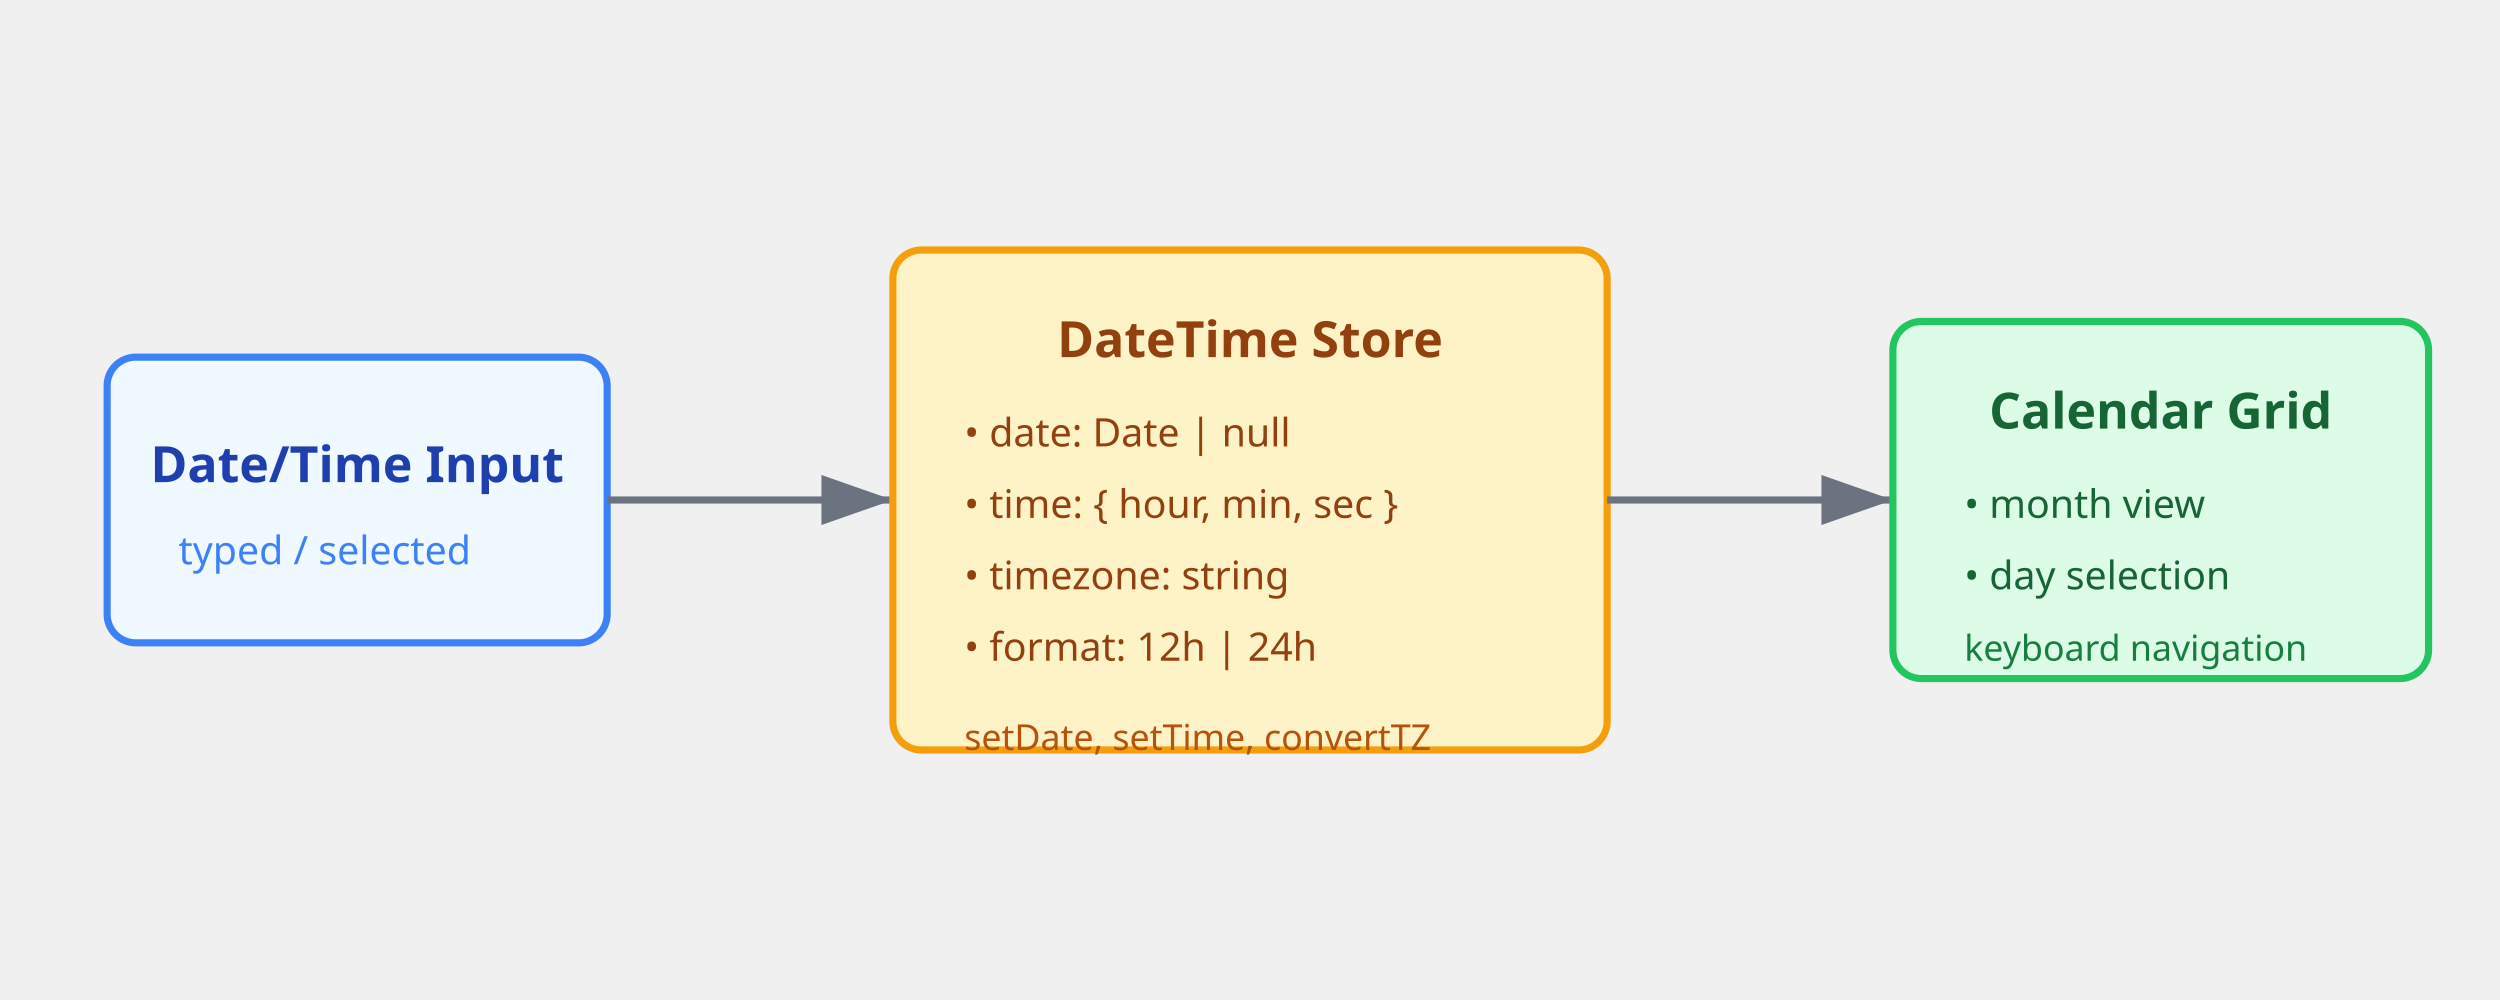
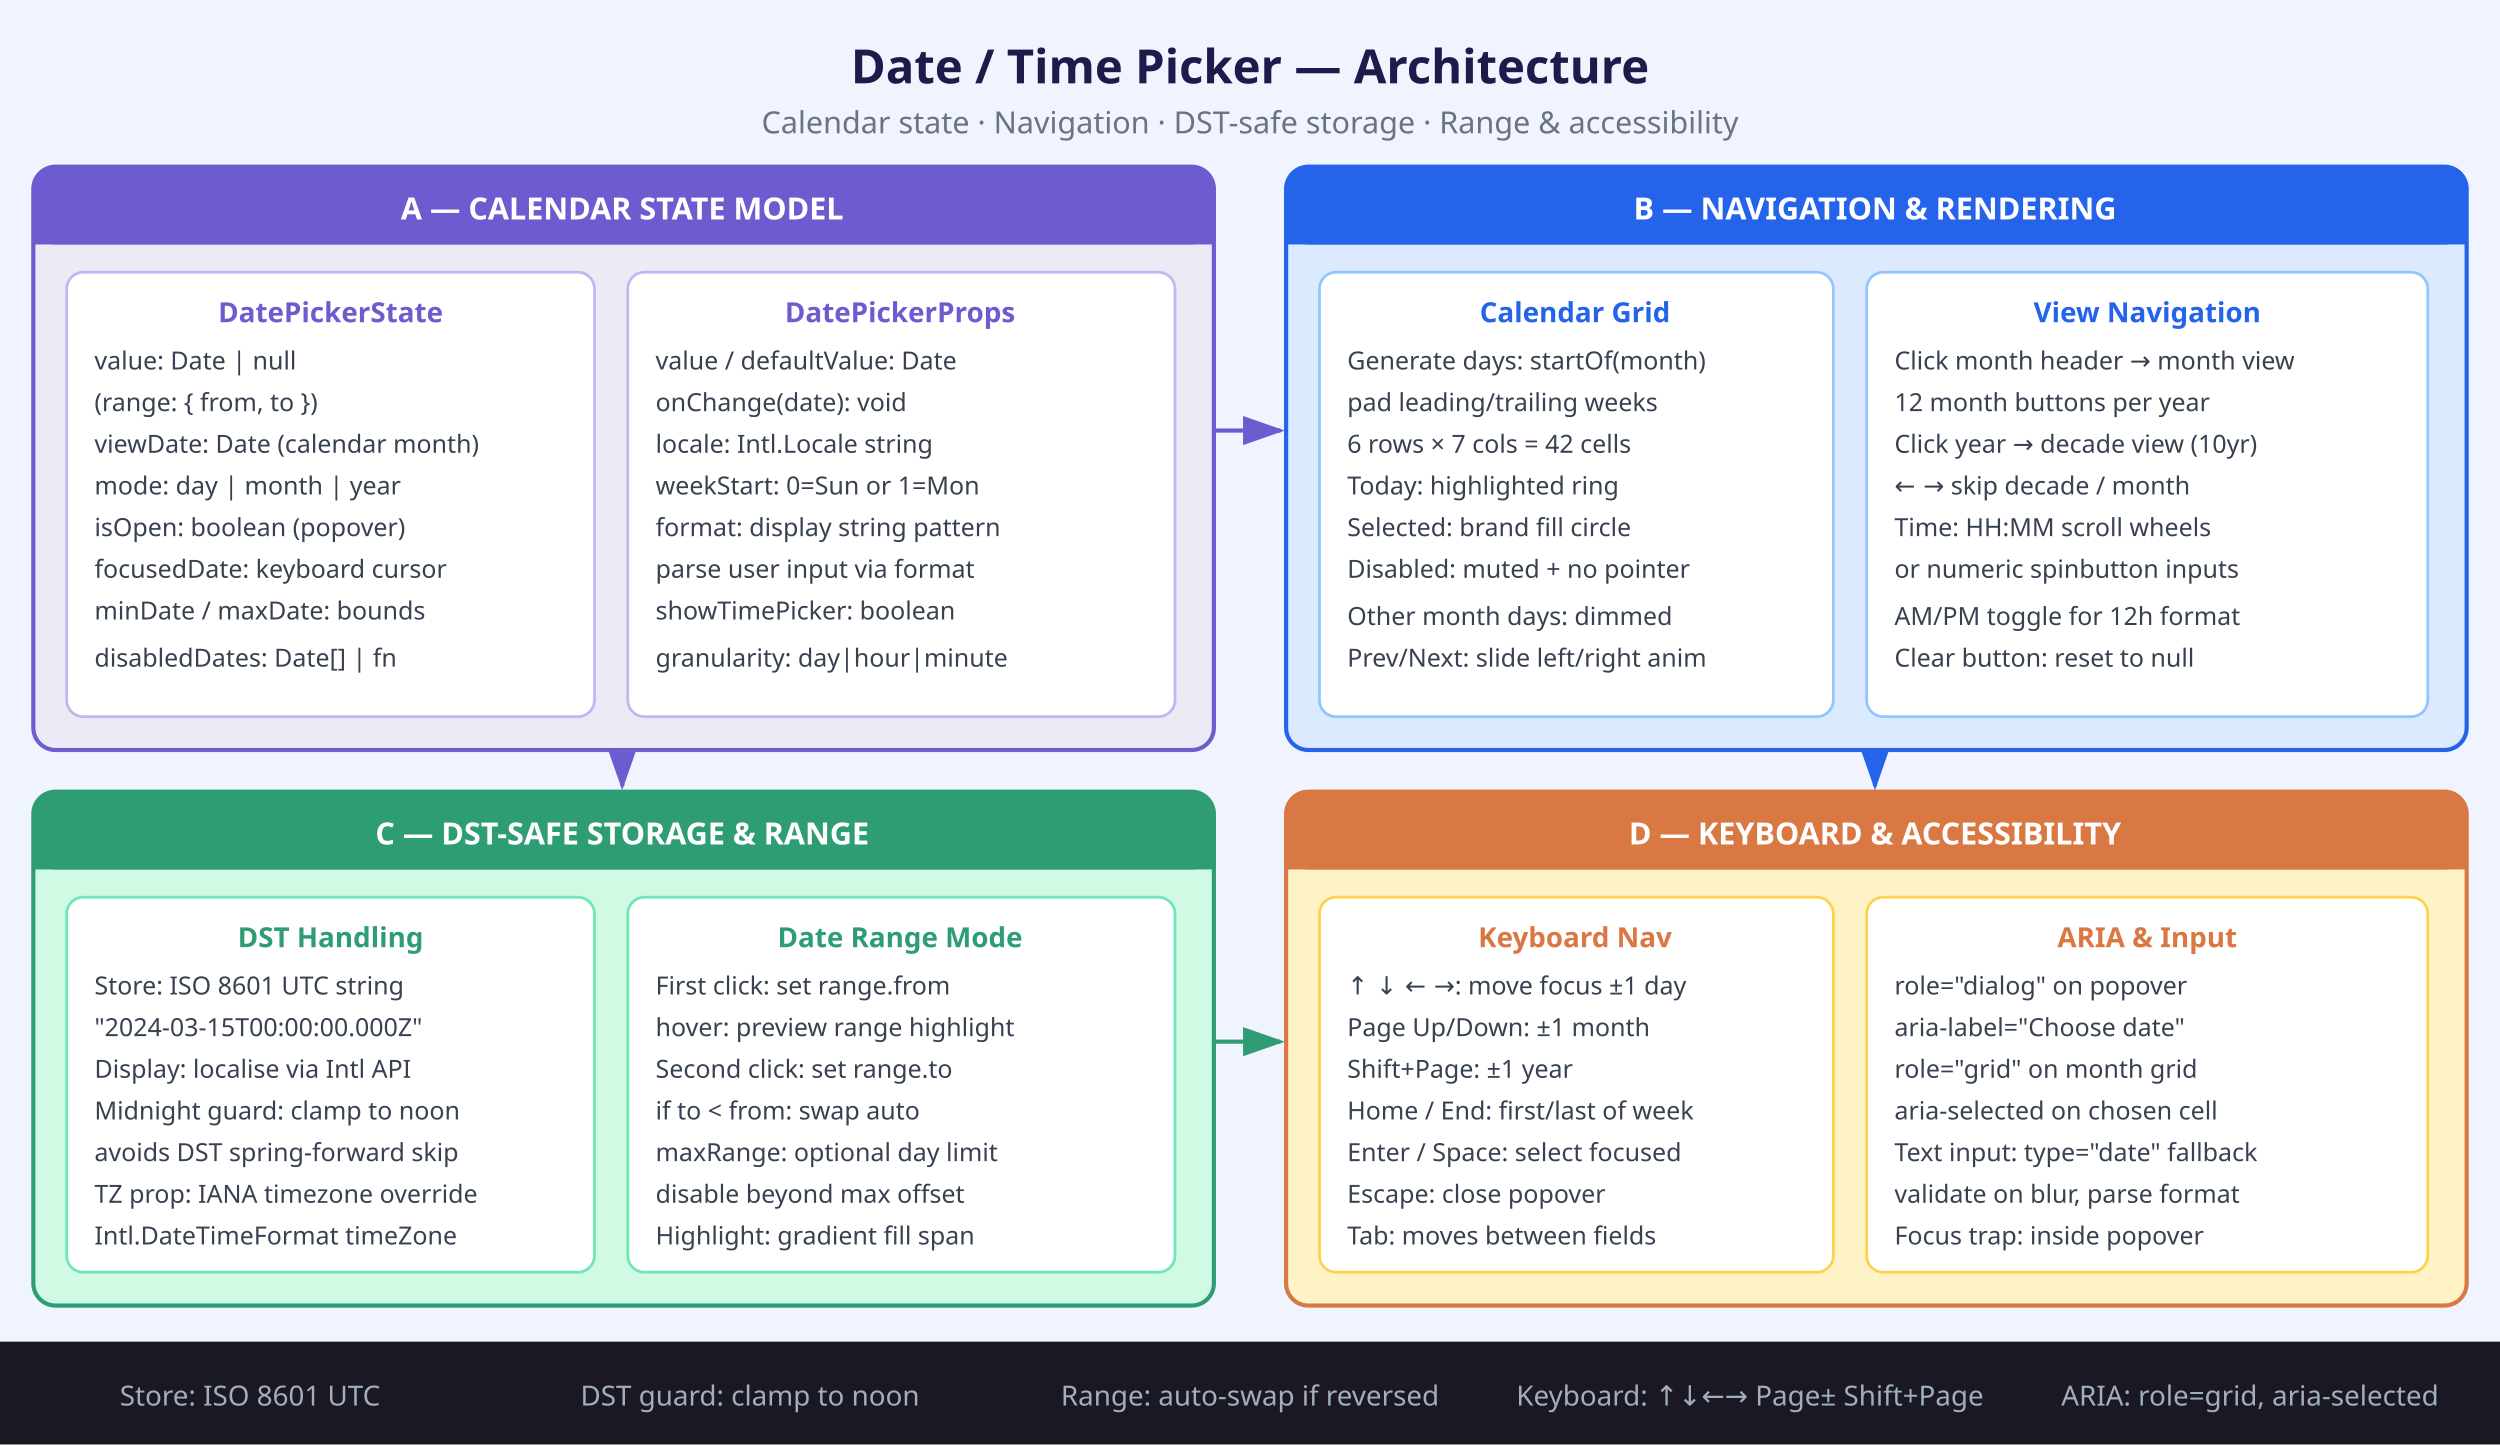
- <svg xmlns="http://www.w3.org/2000/svg" viewBox="0 0 700 280" fill="none" font-family="system-ui, sans-serif">
-   <rect width="700" height="280" fill="transparent" />
-   <rect x="30" y="100" width="140" height="80" rx="8" fill="#f0f9ff" stroke="#3b82f6" stroke-width="2" />
-   <text x="100" y="135" text-anchor="middle" font-size="14" font-weight="bold" fill="#1e40af">Date/Time Input</text>
-   <text x="50" y="158" font-size="11" fill="#3b82f6">typed / selected</text>
-   <line x1="170" y1="140" x2="250" y2="140" stroke="#6b7280" stroke-width="2" marker-end="url(#arrowhead)" />
-   <rect x="250" y="70" width="200" height="140" rx="8" fill="#fef3c7" stroke="#f59e0b" stroke-width="2" />
-   <text x="350" y="100" text-anchor="middle" font-size="14" font-weight="bold" fill="#92400e">DateTime Store</text>
-   <text x="270" y="125" font-size="11" fill="#92400e">• date: Date | null</text>
-   <text x="270" y="145" font-size="11" fill="#92400e">• time: { hour, min, sec }</text>
-   <text x="270" y="165" font-size="11" fill="#92400e">• timezone: string</text>
-   <text x="270" y="185" font-size="11" fill="#92400e">• format: 12h | 24h</text>
-   <text x="270" y="210" font-size="10" fill="#b45309">setDate, setTime, convertTZ</text>
-   <line x1="450" y1="140" x2="530" y2="140" stroke="#6b7280" stroke-width="2" marker-end="url(#arrowhead)" />
-   <rect x="530" y="90" width="150" height="100" rx="8" fill="#dcfce7" stroke="#22c55e" stroke-width="2" />
-   <text x="605" y="120" text-anchor="middle" font-size="14" font-weight="bold" fill="#166534">Calendar Grid</text>
-   <text x="550" y="145" font-size="11" fill="#166534">• month view</text>
-   <text x="550" y="165" font-size="11" fill="#166534">• day selection</text>
-   <text x="550" y="185" font-size="10" fill="#15803d">keyboard navigation</text>
+ <svg xmlns="http://www.w3.org/2000/svg" viewBox="0 0 900 520" font-family="system-ui, sans-serif">
  <defs>
-     <marker id="arrowhead" markerWidth="10" markerHeight="7" refX="10" refY="3.5" orient="auto">
-       <polygon points="0 0, 10 3.5, 0 7" fill="#6b7280" />
+     <marker id="arr" markerWidth="10" markerHeight="7" refX="9" refY="3.5" orient="auto">
+       <polygon points="0 0,10 3.5,0 7" fill="#6d5bd0" />
+     </marker>
+     <marker id="arr2" markerWidth="10" markerHeight="7" refX="9" refY="3.5" orient="auto">
+       <polygon points="0 0,10 3.5,0 7" fill="#2563eb" />
+     </marker>
+     <marker id="arr3" markerWidth="10" markerHeight="7" refX="9" refY="3.5" orient="auto">
+       <polygon points="0 0,10 3.5,0 7" fill="#2f9d74" />
    </marker>
  </defs>
+   <rect width="900" height="520" fill="#f0f4ff" />
+   <text x="450" y="30" text-anchor="middle" font-size="17" font-weight="bold" fill="#1e1b4b">Date / Time Picker — Architecture</text>
+   <text x="450" y="48" text-anchor="middle" font-size="11" fill="#6b7280">Calendar state · Navigation · DST-safe storage · Range &amp; accessibility</text>
+   <rect x="12" y="60" width="425" height="210" rx="8" fill="#edeaf5" stroke="#6d5bd0" stroke-width="1.5" />
+   <rect x="12" y="60" width="425" height="28" rx="8" fill="#6d5bd0" />
+   <rect x="12" y="76" width="425" height="12" fill="#6d5bd0" />
+   <text x="224" y="79" text-anchor="middle" font-size="11" font-weight="bold" fill="#fff">A — CALENDAR STATE MODEL</text>
+   <rect x="24" y="98" width="190" height="160" rx="6" fill="#fff" stroke="#c4b5f4" stroke-width="1" />
+   <text x="119" y="116" text-anchor="middle" font-size="10" font-weight="bold" fill="#6d5bd0">DatePickerState</text>
+   <text x="34" y="133" font-size="9" fill="#374151">value: Date | null</text>
+   <text x="34" y="148" font-size="9" fill="#374151">  (range: { from, to })</text>
+   <text x="34" y="163" font-size="9" fill="#374151">viewDate: Date (calendar month)</text>
+   <text x="34" y="178" font-size="9" fill="#374151">mode: day | month | year</text>
+   <text x="34" y="193" font-size="9" fill="#374151">isOpen: boolean (popover)</text>
+   <text x="34" y="208" font-size="9" fill="#374151">focusedDate: keyboard cursor</text>
+   <text x="34" y="223" font-size="9" fill="#374151">minDate / maxDate: bounds</text>
+   <text x="34" y="240" font-size="9" fill="#374151">disabledDates: Date[] | fn</text>
+   <rect x="226" y="98" width="197" height="160" rx="6" fill="#fff" stroke="#c4b5f4" stroke-width="1" />
+   <text x="324" y="116" text-anchor="middle" font-size="10" font-weight="bold" fill="#6d5bd0">DatePickerProps</text>
+   <text x="236" y="133" font-size="9" fill="#374151">value / defaultValue: Date</text>
+   <text x="236" y="148" font-size="9" fill="#374151">onChange(date): void</text>
+   <text x="236" y="163" font-size="9" fill="#374151">locale: Intl.Locale string</text>
+   <text x="236" y="178" font-size="9" fill="#374151">  weekStart: 0=Sun or 1=Mon</text>
+   <text x="236" y="193" font-size="9" fill="#374151">format: display string pattern</text>
+   <text x="236" y="208" font-size="9" fill="#374151">  parse user input via format</text>
+   <text x="236" y="223" font-size="9" fill="#374151">showTimePicker: boolean</text>
+   <text x="236" y="240" font-size="9" fill="#374151">granularity: day|hour|minute</text>
+   <rect x="463" y="60" width="425" height="210" rx="8" fill="#dbeafe" stroke="#2563eb" stroke-width="1.5" />
+   <rect x="463" y="60" width="425" height="28" rx="8" fill="#2563eb" />
+   <rect x="463" y="76" width="425" height="12" fill="#2563eb" />
+   <text x="675" y="79" text-anchor="middle" font-size="11" font-weight="bold" fill="#fff">B — NAVIGATION &amp; RENDERING</text>
+   <rect x="475" y="98" width="185" height="160" rx="6" fill="#fff" stroke="#93c5fd" stroke-width="1" />
+   <text x="567" y="116" text-anchor="middle" font-size="10" font-weight="bold" fill="#2563eb">Calendar Grid</text>
+   <text x="485" y="133" font-size="9" fill="#374151">Generate days: startOf(month)</text>
+   <text x="485" y="148" font-size="9" fill="#374151">  pad leading/trailing weeks</text>
+   <text x="485" y="163" font-size="9" fill="#374151">6 rows × 7 cols = 42 cells</text>
+   <text x="485" y="178" font-size="9" fill="#374151">Today: highlighted ring</text>
+   <text x="485" y="193" font-size="9" fill="#374151">Selected: brand fill circle</text>
+   <text x="485" y="208" font-size="9" fill="#374151">Disabled: muted + no pointer</text>
+   <text x="485" y="225" font-size="9" fill="#374151">Other month days: dimmed</text>
+   <text x="485" y="240" font-size="9" fill="#374151">Prev/Next: slide left/right anim</text>
+   <rect x="672" y="98" width="202" height="160" rx="6" fill="#fff" stroke="#93c5fd" stroke-width="1" />
+   <text x="773" y="116" text-anchor="middle" font-size="10" font-weight="bold" fill="#2563eb">View Navigation</text>
+   <text x="682" y="133" font-size="9" fill="#374151">Click month header → month view</text>
+   <text x="682" y="148" font-size="9" fill="#374151">  12 month buttons per year</text>
+   <text x="682" y="163" font-size="9" fill="#374151">Click year → decade view (10yr)</text>
+   <text x="682" y="178" font-size="9" fill="#374151">  ← → skip decade / month</text>
+   <text x="682" y="193" font-size="9" fill="#374151">Time: HH:MM scroll wheels</text>
+   <text x="682" y="208" font-size="9" fill="#374151">  or numeric spinbutton inputs</text>
+   <text x="682" y="225" font-size="9" fill="#374151">AM/PM toggle for 12h format</text>
+   <text x="682" y="240" font-size="9" fill="#374151">Clear button: reset to null</text>
+   <line x1="437" y1="155" x2="461" y2="155" stroke="#6d5bd0" stroke-width="1.5" marker-end="url(#arr)" />
+   <rect x="12" y="285" width="425" height="185" rx="8" fill="#d1fae5" stroke="#2f9d74" stroke-width="1.5" />
+   <rect x="12" y="285" width="425" height="28" rx="8" fill="#2f9d74" />
+   <rect x="12" y="301" width="425" height="12" fill="#2f9d74" />
+   <text x="224" y="304" text-anchor="middle" font-size="11" font-weight="bold" fill="#fff">C — DST-SAFE STORAGE &amp; RANGE</text>
+   <rect x="24" y="323" width="190" height="135" rx="6" fill="#fff" stroke="#6ee7b7" stroke-width="1" />
+   <text x="119" y="341" text-anchor="middle" font-size="10" font-weight="bold" fill="#2f9d74">DST Handling</text>
+   <text x="34" y="358" font-size="9" fill="#374151">Store: ISO 8601 UTC string</text>
+   <text x="34" y="373" font-size="9" fill="#374151">  "2024-03-15T00:00:00.000Z"</text>
+   <text x="34" y="388" font-size="9" fill="#374151">Display: localise via Intl API</text>
+   <text x="34" y="403" font-size="9" fill="#374151">Midnight guard: clamp to noon</text>
+   <text x="34" y="418" font-size="9" fill="#374151">  avoids DST spring-forward skip</text>
+   <text x="34" y="433" font-size="9" fill="#374151">TZ prop: IANA timezone override</text>
+   <text x="34" y="448" font-size="9" fill="#374151">  Intl.DateTimeFormat timeZone</text>
+   <rect x="226" y="323" width="197" height="135" rx="6" fill="#fff" stroke="#6ee7b7" stroke-width="1" />
+   <text x="324" y="341" text-anchor="middle" font-size="10" font-weight="bold" fill="#2f9d74">Date Range Mode</text>
+   <text x="236" y="358" font-size="9" fill="#374151">First click: set range.from</text>
+   <text x="236" y="373" font-size="9" fill="#374151">  hover: preview range highlight</text>
+   <text x="236" y="388" font-size="9" fill="#374151">Second click: set range.to</text>
+   <text x="236" y="403" font-size="9" fill="#374151">  if to &lt; from: swap auto</text>
+   <text x="236" y="418" font-size="9" fill="#374151">maxRange: optional day limit</text>
+   <text x="236" y="433" font-size="9" fill="#374151">  disable beyond max offset</text>
+   <text x="236" y="448" font-size="9" fill="#374151">Highlight: gradient fill span</text>
+   <rect x="463" y="285" width="425" height="185" rx="8" fill="#fef3c7" stroke="#d97843" stroke-width="1.5" />
+   <rect x="463" y="285" width="425" height="28" rx="8" fill="#d97843" />
+   <rect x="463" y="301" width="425" height="12" fill="#d97843" />
+   <text x="675" y="304" text-anchor="middle" font-size="11" font-weight="bold" fill="#fff">D — KEYBOARD &amp; ACCESSIBILITY</text>
+   <rect x="475" y="323" width="185" height="135" rx="6" fill="#fff" stroke="#fcd34d" stroke-width="1" />
+   <text x="567" y="341" text-anchor="middle" font-size="10" font-weight="bold" fill="#d97843">Keyboard Nav</text>
+   <text x="485" y="358" font-size="9" fill="#374151">↑ ↓ ← →: move focus ±1 day</text>
+   <text x="485" y="373" font-size="9" fill="#374151">Page Up/Down: ±1 month</text>
+   <text x="485" y="388" font-size="9" fill="#374151">Shift+Page: ±1 year</text>
+   <text x="485" y="403" font-size="9" fill="#374151">Home / End: first/last of week</text>
+   <text x="485" y="418" font-size="9" fill="#374151">Enter / Space: select focused</text>
+   <text x="485" y="433" font-size="9" fill="#374151">Escape: close popover</text>
+   <text x="485" y="448" font-size="9" fill="#374151">Tab: moves between fields</text>
+   <rect x="672" y="323" width="202" height="135" rx="6" fill="#fff" stroke="#fcd34d" stroke-width="1" />
+   <text x="773" y="341" text-anchor="middle" font-size="10" font-weight="bold" fill="#d97843">ARIA &amp; Input</text>
+   <text x="682" y="358" font-size="9" fill="#374151">role="dialog" on popover</text>
+   <text x="682" y="373" font-size="9" fill="#374151">  aria-label="Choose date"</text>
+   <text x="682" y="388" font-size="9" fill="#374151">role="grid" on month grid</text>
+   <text x="682" y="403" font-size="9" fill="#374151">  aria-selected on chosen cell</text>
+   <text x="682" y="418" font-size="9" fill="#374151">Text input: type="date" fallback</text>
+   <text x="682" y="433" font-size="9" fill="#374151">  validate on blur, parse format</text>
+   <text x="682" y="448" font-size="9" fill="#374151">Focus trap: inside popover</text>
+   <line x1="675" y1="270" x2="675" y2="283" stroke="#2563eb" stroke-width="1.5" marker-end="url(#arr2)" />
+   <line x1="224" y1="270" x2="224" y2="283" stroke="#6d5bd0" stroke-width="1.5" marker-end="url(#arr)" />
+   <line x1="437" y1="375" x2="461" y2="375" stroke="#2f9d74" stroke-width="1.5" marker-end="url(#arr3)" />
+   <rect x="0" y="483" width="900" height="37" fill="#1a1822" />
+   <text x="90" y="506" text-anchor="middle" font-size="10" fill="#a0aec0">Store: ISO 8601 UTC</text>
+   <text x="270" y="506" text-anchor="middle" font-size="10" fill="#a0aec0">DST guard: clamp to noon</text>
+   <text x="450" y="506" text-anchor="middle" font-size="10" fill="#a0aec0">Range: auto-swap if reversed</text>
+   <text x="630" y="506" text-anchor="middle" font-size="10" fill="#a0aec0">Keyboard: ↑↓←→ Page± Shift+Page</text>
+   <text x="810" y="506" text-anchor="middle" font-size="10" fill="#a0aec0">ARIA: role=grid, aria-selected</text>
</svg>
